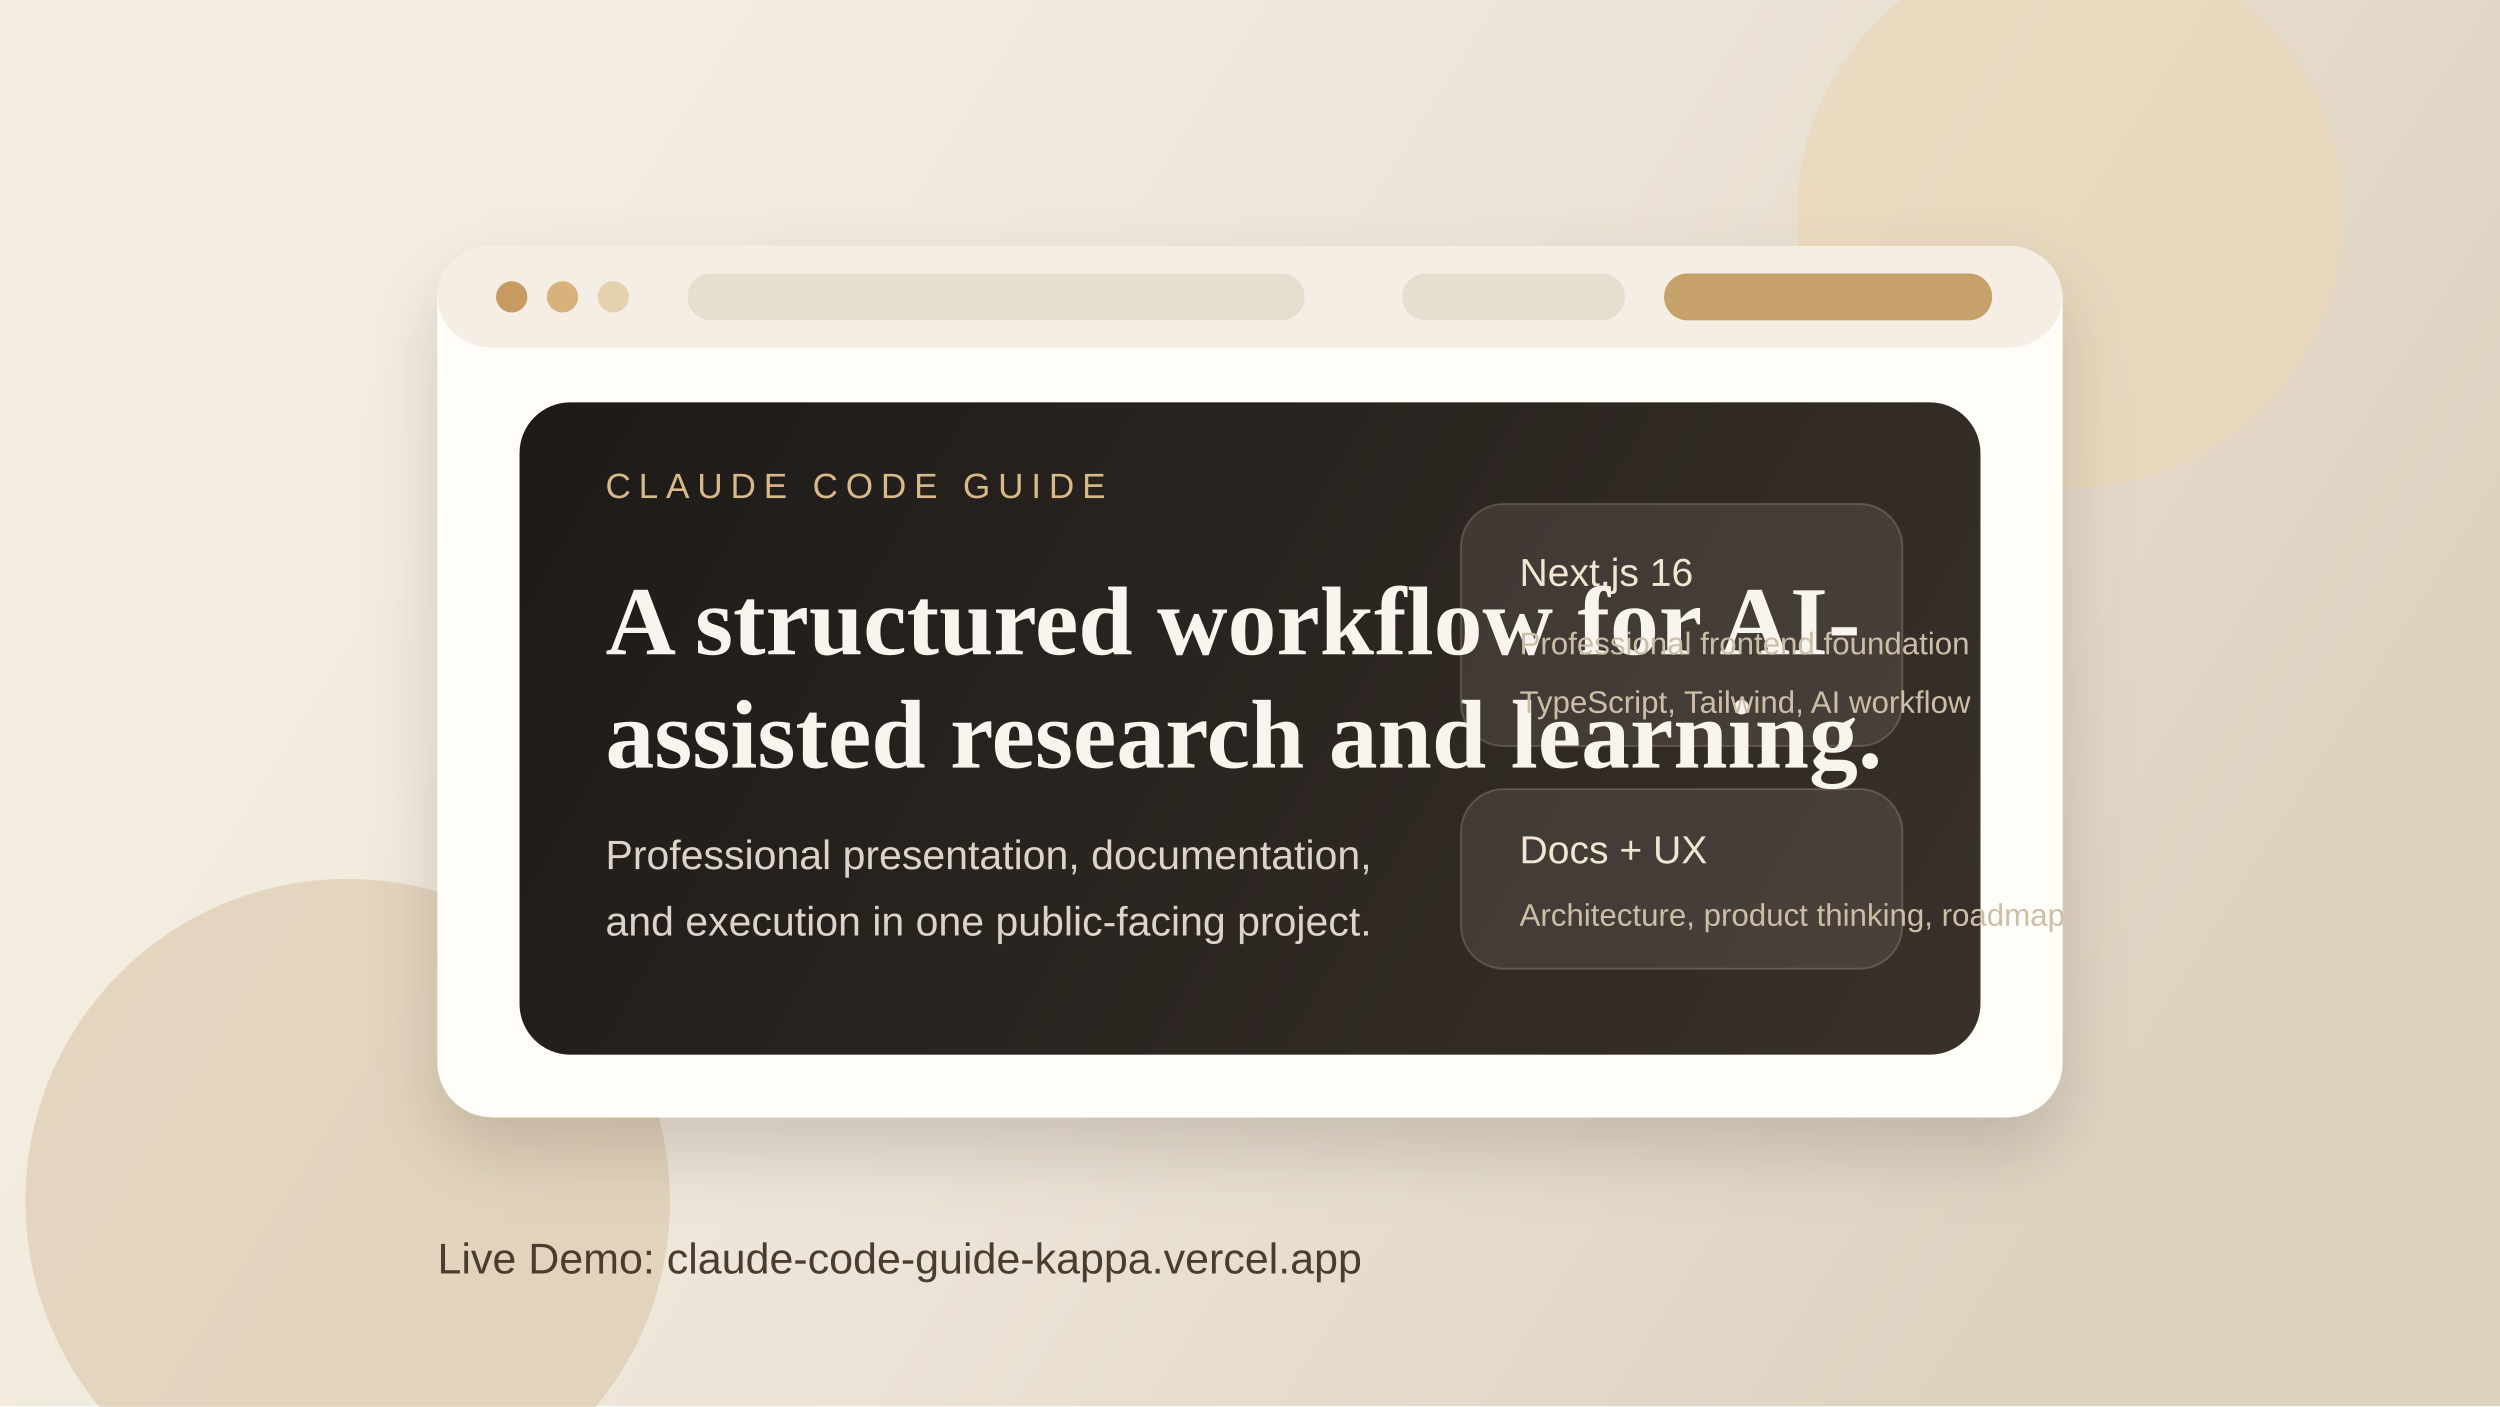
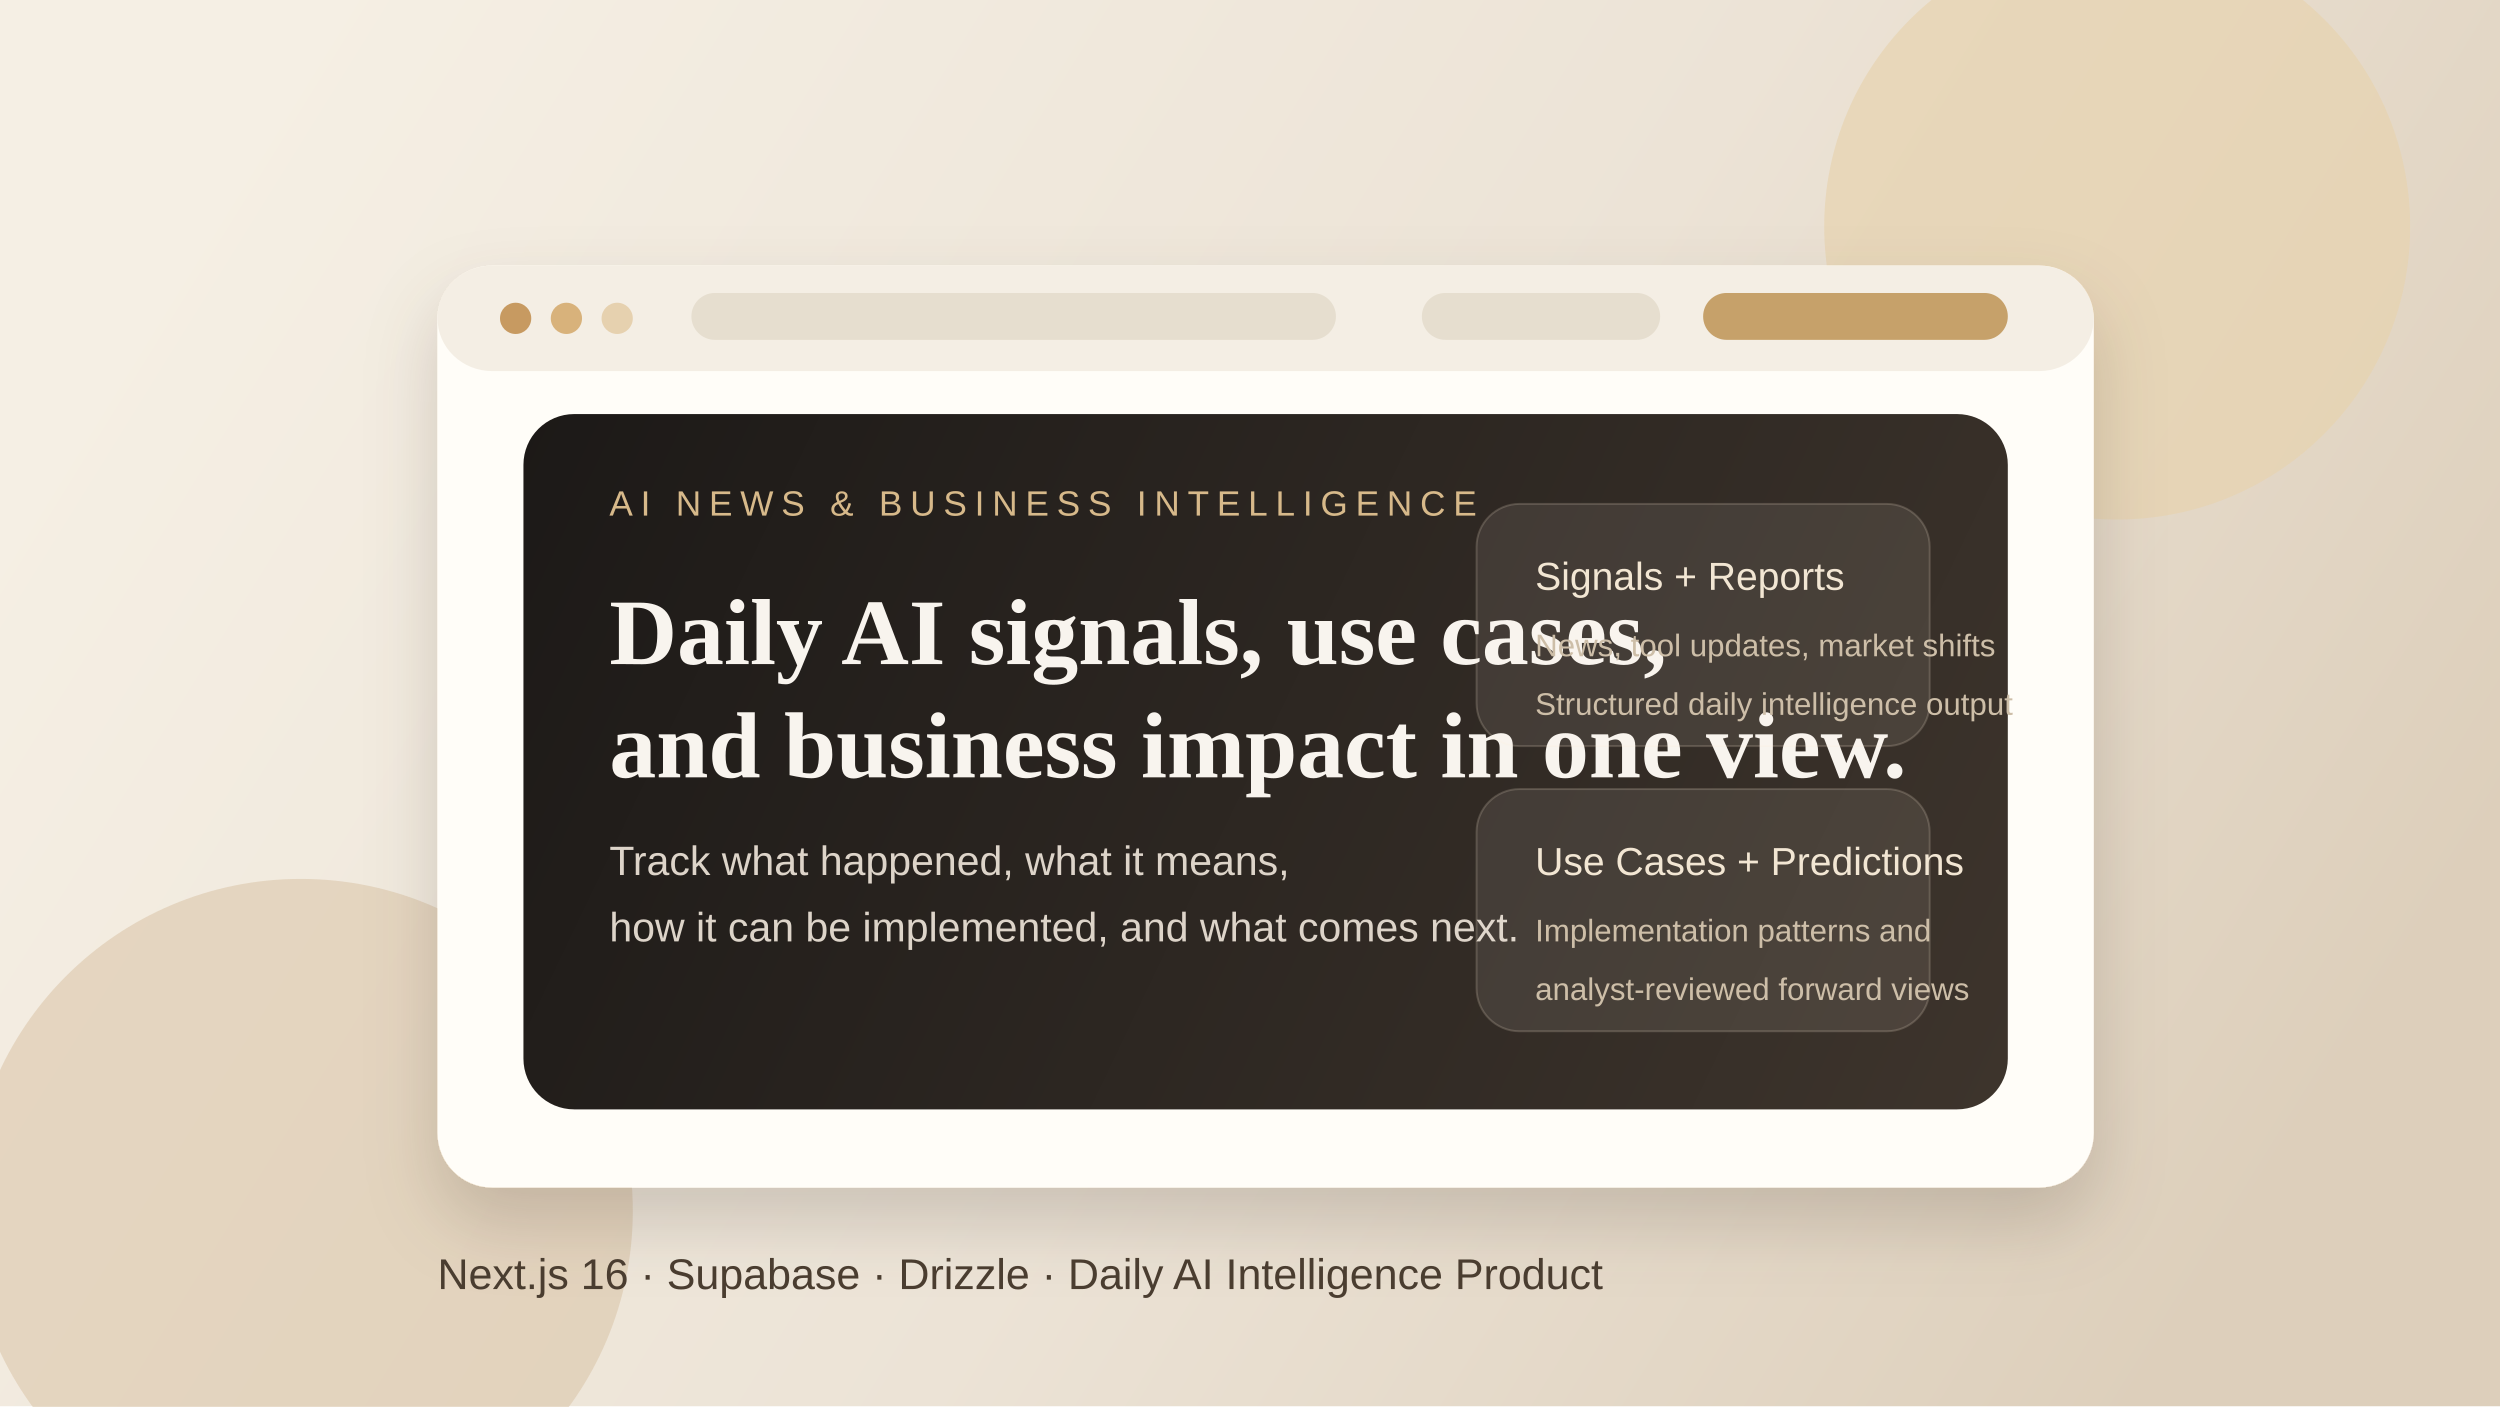
<svg xmlns="http://www.w3.org/2000/svg" width="1280" height="720" viewBox="0 0 1280 720" fill="none">
  <defs>
-     <linearGradient id="bg" x1="160" y1="80" x2="1080" y2="660" gradientUnits="userSpaceOnUse">
-       <stop stop-color="#F5EFE3" />
-       <stop offset="0.5" stop-color="#ECE4D7" />
-       <stop offset="1" stop-color="#DDD1BF" />
+     <linearGradient id="bg" x1="120" y1="60" x2="1120" y2="680" gradientUnits="userSpaceOnUse">
+       <stop stop-color="#F5EFE4" />
+       <stop offset="0.55" stop-color="#ECE3D6" />
+       <stop offset="1" stop-color="#DDCFBB" />
    </linearGradient>
-     <linearGradient id="panel" x1="260" y1="150" x2="1040" y2="600" gradientUnits="userSpaceOnUse">
+     <linearGradient id="hero" x1="272" y1="200" x2="1024" y2="560" gradientUnits="userSpaceOnUse">
      <stop stop-color="#1C1917" />
-       <stop offset="1" stop-color="#3B322B" />
+       <stop offset="1" stop-color="#3D342C" />
    </linearGradient>
-     <filter id="shadow" x="188" y="108" width="904" height="518" filterUnits="userSpaceOnUse" color-interpolation-filters="sRGB">
+     <filter id="shadow" x="180" y="116" width="936" height="548" filterUnits="userSpaceOnUse" color-interpolation-filters="sRGB">
      <feFlood flood-opacity="0" result="BackgroundImageFix" />
      <feColorMatrix in="SourceAlpha" type="matrix" values="0 0 0 0 0 0 0 0 0 0 0 0 0 0 0 0 0 0 127 0" result="hardAlpha" />
      <feOffset dy="18" />
      <feGaussianBlur stdDeviation="18" />
      <feComposite in2="hardAlpha" operator="out" />
      <feColorMatrix type="matrix" values="0 0 0 0 0.2 0 0 0 0 0.15 0 0 0 0 0.11 0 0 0 0.18 0" />
      <feBlend mode="normal" in2="BackgroundImageFix" result="effect1_dropShadow_1_1" />
      <feBlend mode="normal" in="SourceGraphic" in2="effect1_dropShadow_1_1" result="shape" />
    </filter>
  </defs>
  <rect width="1280" height="720" fill="url(#bg)" />
-   <circle cx="1060" cy="110" r="140" fill="#E9D7B7" fill-opacity="0.65" />
-   <circle cx="178" cy="615" r="165" fill="#D7C2A3" fill-opacity="0.55" />
+   <circle cx="1084" cy="116" r="150" fill="#E7D4B0" fill-opacity="0.7" />
+   <circle cx="154" cy="620" r="170" fill="#D8C3A5" fill-opacity="0.55" />
  <g filter="url(#shadow)">
-     <rect x="224" y="126" width="832" height="446" rx="28" fill="#FFFDF8" />
-     <rect x="224" y="126" width="832" height="52" rx="28" fill="#F4EEE4" />
-     <circle cx="262" cy="152" r="8" fill="#C79A61" />
-     <circle cx="288" cy="152" r="8" fill="#D8B27B" />
-     <circle cx="314" cy="152" r="8" fill="#E6D1AF" />
-     <rect x="352" y="140" width="316" height="24" rx="12" fill="#E6DECF" />
-     <rect x="718" y="140" width="114" height="24" rx="12" fill="#E6DECF" />
-     <rect x="852" y="140" width="168" height="24" rx="12" fill="#C6A16A" />
-     <rect x="266" y="206" width="748" height="334" rx="26" fill="url(#panel)" />
-     <text x="310" y="255" fill="#D7B98A" font-size="18" font-family="Segoe UI, Arial, sans-serif" letter-spacing="4">CLAUDE CODE GUIDE</text>
-     <text x="310" y="335" fill="#F8F4EE" font-size="50" font-weight="700" font-family="Georgia, 'Times New Roman', serif">
-       <tspan x="310" dy="0">A structured workflow for AI-</tspan>
-       <tspan x="310" dy="58">assisted research and learning.</tspan>
+     <rect x="224" y="136" width="848" height="472" rx="28" fill="#FFFDF8" />
+     <rect x="224" y="136" width="848" height="54" rx="28" fill="#F4EEE4" />
+     <circle cx="264" cy="163" r="8" fill="#C79A61" />
+     <circle cx="290" cy="163" r="8" fill="#D8B27B" />
+     <circle cx="316" cy="163" r="8" fill="#E6D1AF" />
+     <rect x="354" y="150" width="330" height="24" rx="12" fill="#E6DECF" />
+     <rect x="728" y="150" width="122" height="24" rx="12" fill="#E6DECF" />
+     <rect x="872" y="150" width="156" height="24" rx="12" fill="#C6A16A" />
+     <rect x="268" y="212" width="760" height="356" rx="26" fill="url(#hero)" />
+     <text x="312" y="264" fill="#D7B98A" font-size="18" font-family="Segoe UI, Arial, sans-serif" letter-spacing="4">AI NEWS &amp; BUSINESS INTELLIGENCE</text>
+     <text x="312" y="340" fill="#F8F4EE" font-size="48" font-weight="700" font-family="Georgia, 'Times New Roman', serif">
+       <tspan x="312" dy="0">Daily AI signals, use cases,</tspan>
+       <tspan x="312" dy="58">and business impact in one view.</tspan>
    </text>
-     <text x="310" y="445" fill="#DDD4C9" font-size="21" font-family="Segoe UI, Arial, sans-serif">
-       <tspan x="310" dy="0">Professional presentation, documentation,</tspan>
-       <tspan x="310" dy="34">and execution in one public-facing project.</tspan>
+     <text x="312" y="448" fill="#DDD4C9" font-size="21" font-family="Segoe UI, Arial, sans-serif">
+       <tspan x="312" dy="0">Track what happened, what it means,</tspan>
+       <tspan x="312" dy="34">how it can be implemented, and what comes next.</tspan>
    </text>
-     <rect x="748" y="258" width="226" height="124" rx="22" fill="#FFF8ED" fill-opacity="0.09" stroke="#FFF1DA" stroke-opacity="0.18" />
-     <text x="778" y="300" fill="#F2E6D3" font-size="20" font-family="Segoe UI, Arial, sans-serif">Next.js 16</text>
-     <text x="778" y="335" fill="#CDBEA8" font-size="16" font-family="Segoe UI, Arial, sans-serif">Professional frontend foundation</text>
-     <text x="778" y="365" fill="#CDBEA8" font-size="16" font-family="Segoe UI, Arial, sans-serif">TypeScript, Tailwind, AI workflow</text>
-     <rect x="748" y="404" width="226" height="92" rx="22" fill="#FFF8ED" fill-opacity="0.09" stroke="#FFF1DA" stroke-opacity="0.18" />
-     <text x="778" y="442" fill="#F2E6D3" font-size="20" font-family="Segoe UI, Arial, sans-serif">Docs + UX</text>
-     <text x="778" y="474" fill="#CDBEA8" font-size="16" font-family="Segoe UI, Arial, sans-serif">Architecture, product thinking, roadmap</text>
+     <rect x="756" y="258" width="232" height="124" rx="22" fill="#FFF8ED" fill-opacity="0.09" stroke="#FFF1DA" stroke-opacity="0.18" />
+     <text x="786" y="302" fill="#F2E6D3" font-size="20" font-family="Segoe UI, Arial, sans-serif">Signals + Reports</text>
+     <text x="786" y="336" fill="#CDBEA8" font-size="16" font-family="Segoe UI, Arial, sans-serif">News, tool updates, market shifts</text>
+     <text x="786" y="366" fill="#CDBEA8" font-size="16" font-family="Segoe UI, Arial, sans-serif">Structured daily intelligence output</text>
+     <rect x="756" y="404" width="232" height="124" rx="22" fill="#FFF8ED" fill-opacity="0.09" stroke="#FFF1DA" stroke-opacity="0.18" />
+     <text x="786" y="448" fill="#F2E6D3" font-size="20" font-family="Segoe UI, Arial, sans-serif">Use Cases + Predictions</text>
+     <text x="786" y="482" fill="#CDBEA8" font-size="16" font-family="Segoe UI, Arial, sans-serif">Implementation patterns and</text>
+     <text x="786" y="512" fill="#CDBEA8" font-size="16" font-family="Segoe UI, Arial, sans-serif">analyst-reviewed forward views</text>
  </g>
-   <text x="224" y="652" fill="#4A3D30" font-size="22" font-family="Segoe UI, Arial, sans-serif">
-     Live Demo: claude-code-guide-kappa.vercel.app
+   <text x="224" y="660" fill="#4A3D30" font-size="22" font-family="Segoe UI, Arial, sans-serif">
+     Next.js 16 · Supabase · Drizzle · Daily AI Intelligence Product
  </text>
</svg>
